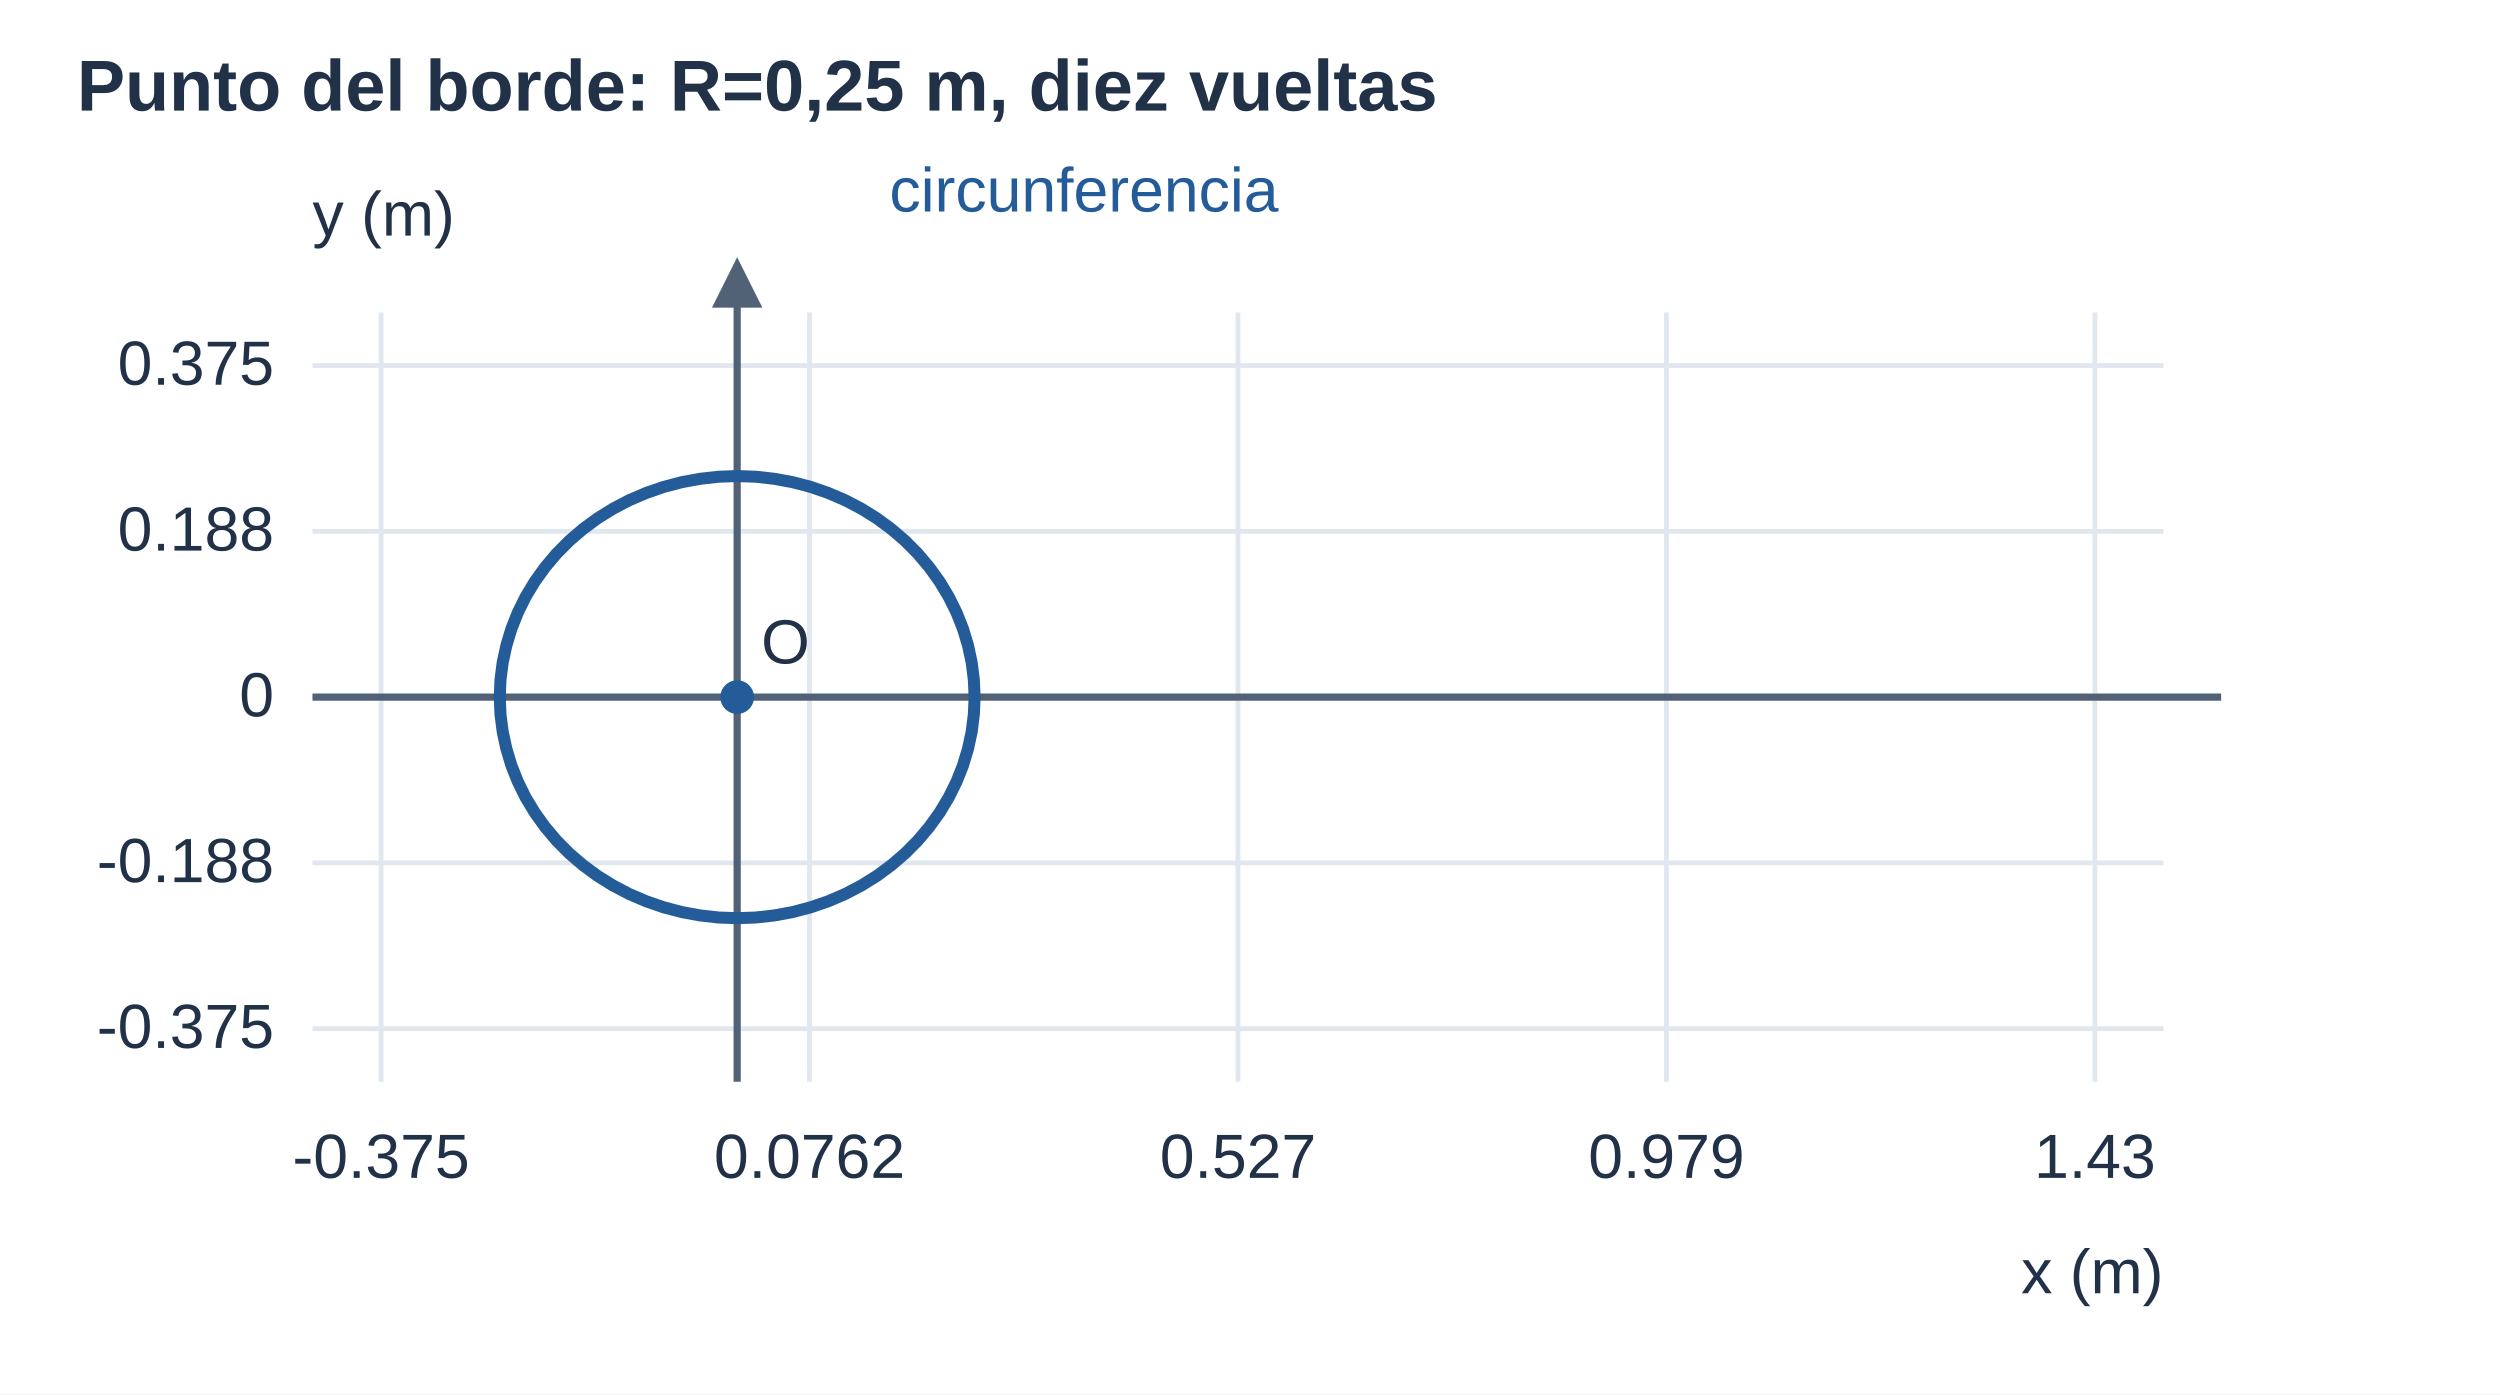
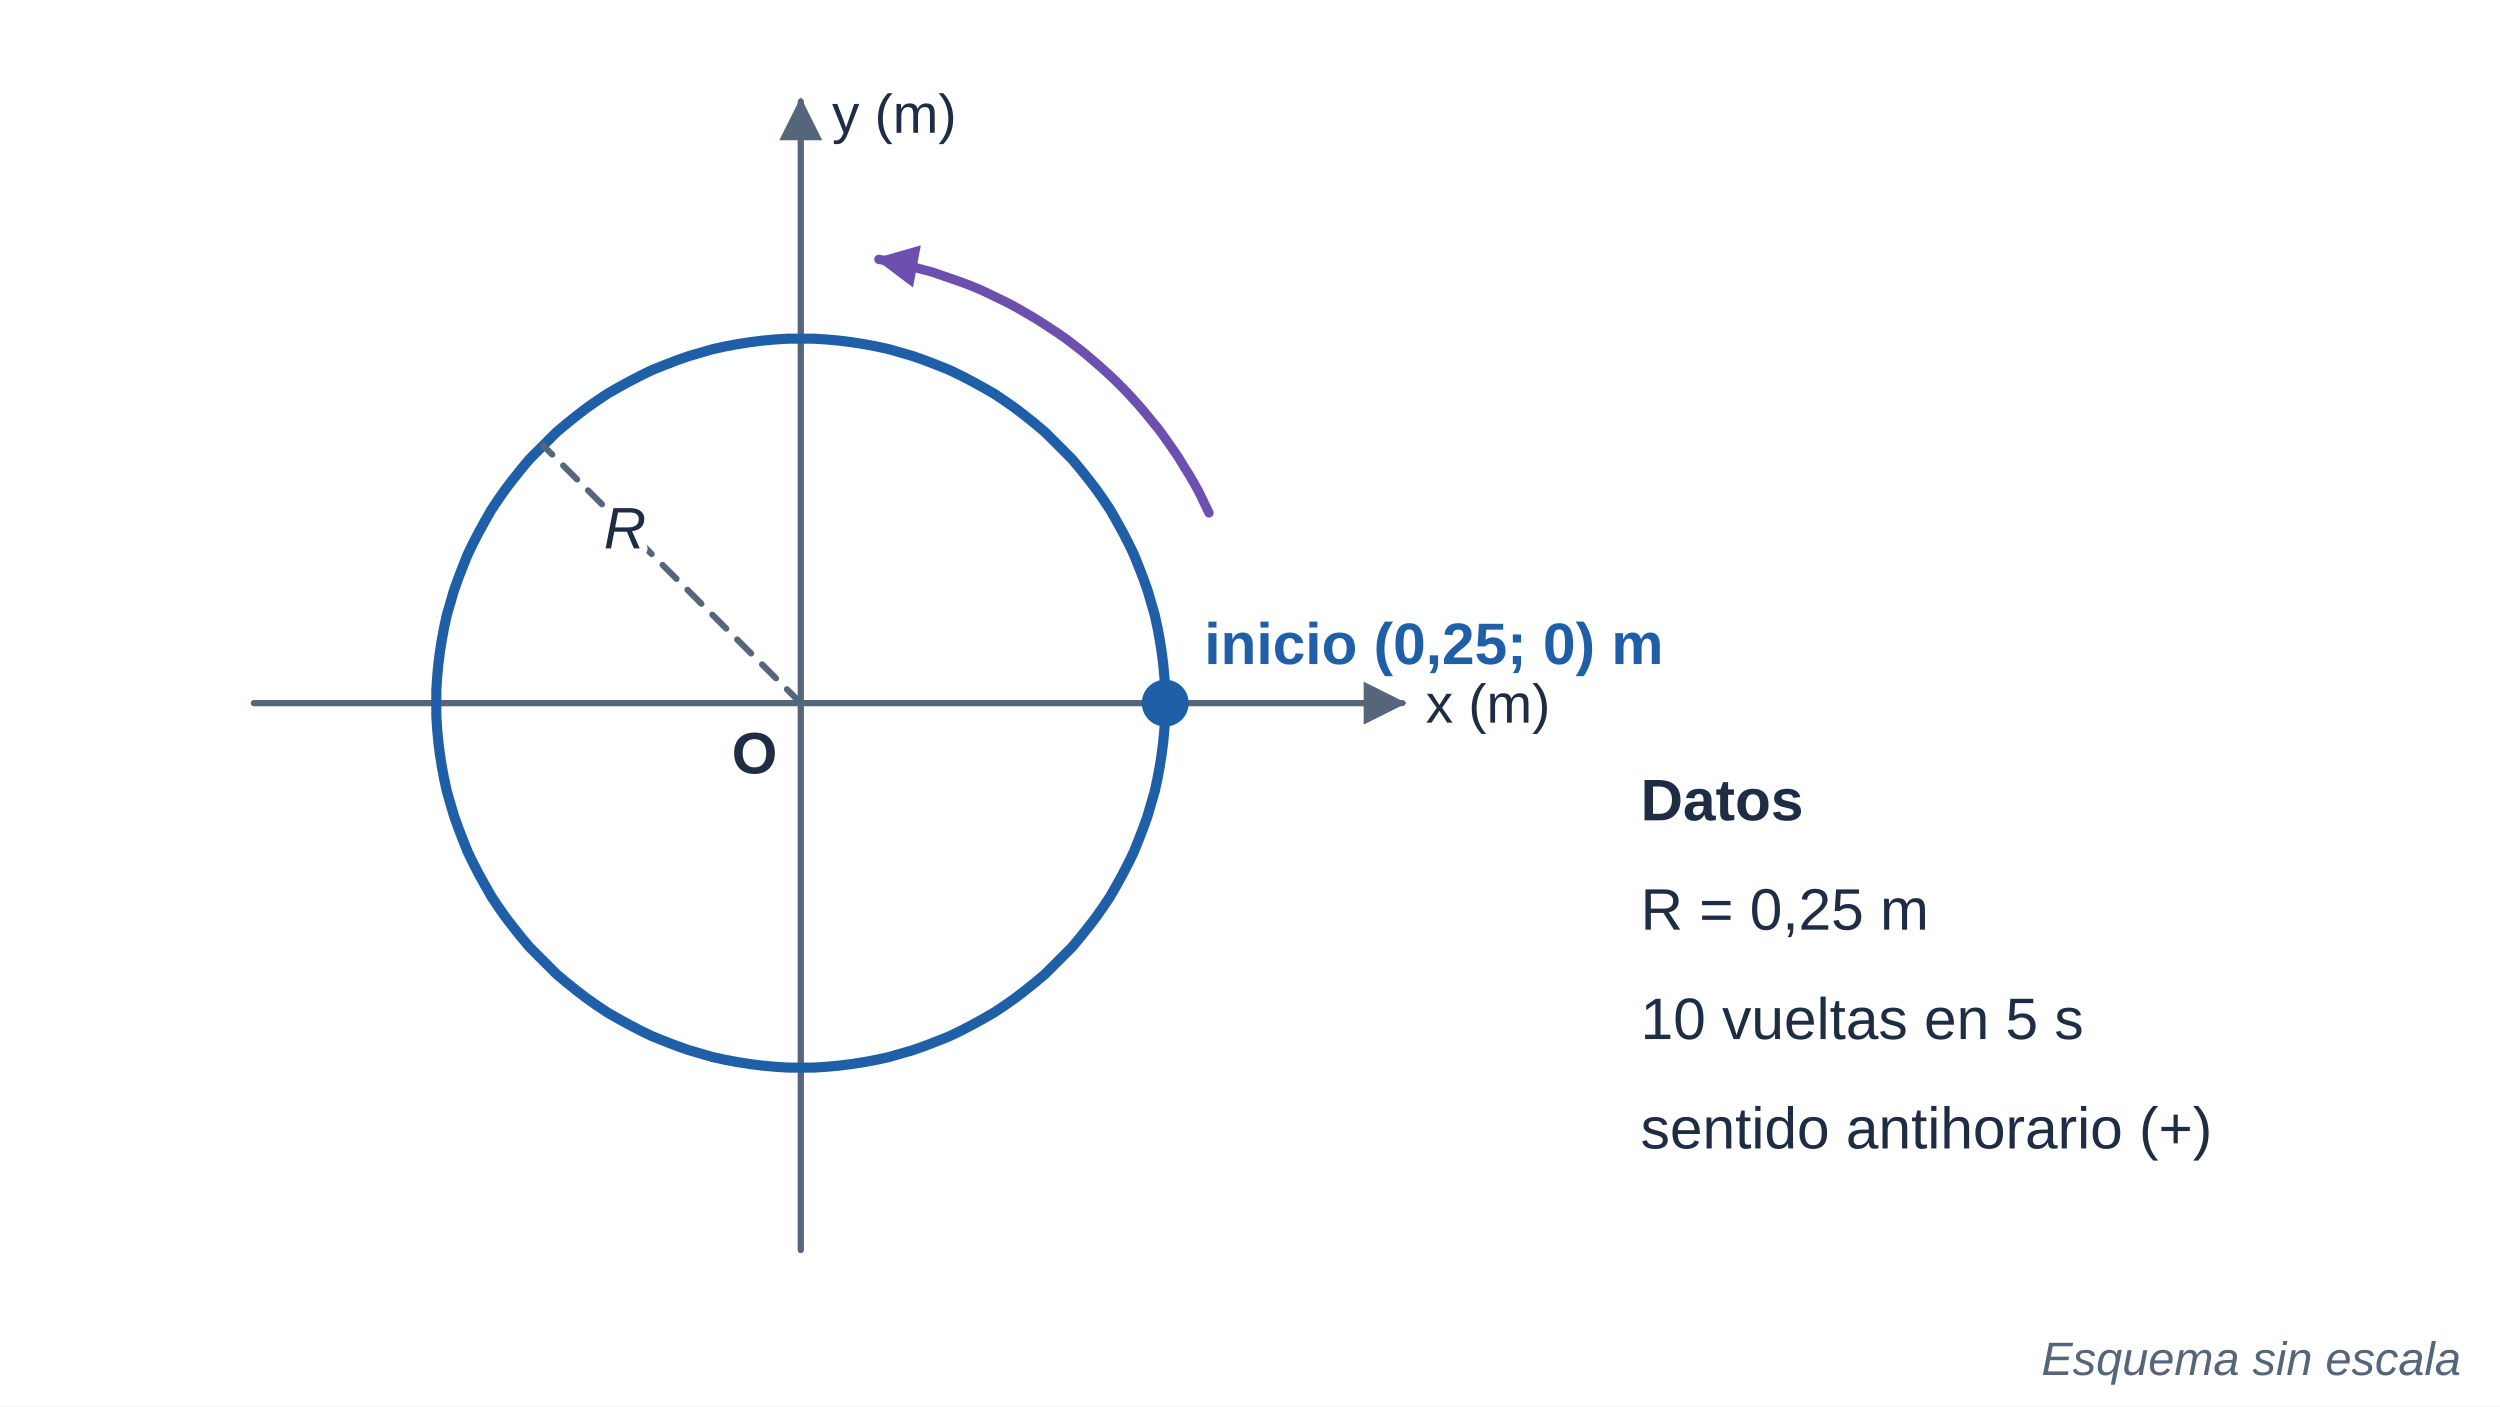
- <svg xmlns="http://www.w3.org/2000/svg" viewBox="0 0 520 290" role="img" aria-labelledby="title desc" style="max-width:100%;height:auto">
+ <svg xmlns="http://www.w3.org/2000/svg" viewBox="0 0 640 360" role="img" aria-labelledby="title desc" style="max-width:100%;height:auto">
  <defs>
-     <marker id="arrow" markerWidth="7" markerHeight="7" refX="6" refY="3.5" orient="auto-start-reverse">
-       <path d="M0 0 L7 3.5 L0 7Z" fill="context-stroke" />
+     <marker id="ah-blue" viewBox="0 0 10 10" refX="9" refY="5" markerWidth="11" markerHeight="11" markerUnits="userSpaceOnUse" orient="auto-start-reverse">
+       <path d="M0 0L10 5L0 10Z" fill="#1f5fa8" />
+     </marker>
+     <marker id="ah-red" viewBox="0 0 10 10" refX="9" refY="5" markerWidth="11" markerHeight="11" markerUnits="userSpaceOnUse" orient="auto-start-reverse">
+       <path d="M0 0L10 5L0 10Z" fill="#b8432f" />
+     </marker>
+     <marker id="ah-green" viewBox="0 0 10 10" refX="9" refY="5" markerWidth="11" markerHeight="11" markerUnits="userSpaceOnUse" orient="auto-start-reverse">
+       <path d="M0 0L10 5L0 10Z" fill="#16756a" />
+     </marker>
+     <marker id="ah-purple" viewBox="0 0 10 10" refX="9" refY="5" markerWidth="11" markerHeight="11" markerUnits="userSpaceOnUse" orient="auto-start-reverse">
+       <path d="M0 0L10 5L0 10Z" fill="#6d4fb0" />
+     </marker>
+     <marker id="ah-muted" viewBox="0 0 10 10" refX="9" refY="5" markerWidth="11" markerHeight="11" markerUnits="userSpaceOnUse" orient="auto-start-reverse">
+       <path d="M0 0L10 5L0 10Z" fill="#55657a" />
+     </marker>
+     <marker id="ah-ink" viewBox="0 0 10 10" refX="9" refY="5" markerWidth="11" markerHeight="11" markerUnits="userSpaceOnUse" orient="auto-start-reverse">
+       <path d="M0 0L10 5L0 10Z" fill="#1f2d44" />
    </marker>
  </defs>
-   <rect width="100%" height="100%" fill="white" />
-   <g font-family="Arial,sans-serif" font-size="13" fill="#203148">
-     <text x="16" y="23" font-size="15" font-weight="bold">Punto del borde: R=0,25 m, diez vueltas</text>
-     <path d="M79.26 65V225 M65 213.97H450" stroke="#e1e7ee" fill="none" />
-     <text x="79.26" y="245" text-anchor="middle">-0.375</text>
-     <text x="57" y="217.97" text-anchor="end">-0.375</text>
-     <path d="M168.38 65V225 M65 179.48H450" stroke="#e1e7ee" fill="none" />
-     <text x="168.38" y="245" text-anchor="middle">0.0762</text>
-     <text x="57" y="183.48" text-anchor="end">-0.188</text>
-     <path d="M257.50 65V225 M65 145.00H450" stroke="#e1e7ee" fill="none" />
-     <text x="257.50" y="245" text-anchor="middle">0.527</text>
-     <text x="57" y="149.00" text-anchor="end">0</text>
-     <path d="M346.62 65V225 M65 110.52H450" stroke="#e1e7ee" fill="none" />
-     <text x="346.62" y="245" text-anchor="middle">0.979</text>
-     <text x="57" y="114.52" text-anchor="end">0.188</text>
-     <path d="M435.74 65V225 M65 76.03H450" stroke="#e1e7ee" fill="none" />
-     <text x="435.74" y="245" text-anchor="middle">1.43</text>
-     <text x="57" y="80.03" text-anchor="end">0.375</text>
-     <path d="M65 145.00H462 M153.33 225V55" stroke="#516276" stroke-width="1.5" fill="none" marker-end="url(#arrow)" />
-     <text x="450" y="269" text-anchor="end">x (m)</text>
-     <text x="65" y="49">y (m)</text>
-     <polyline points="202.72,145.00 202.56,141.39 202.11,137.81 201.35,134.27 200.30,130.79 198.96,127.41 197.33,124.13 195.44,120.98 193.28,117.98 190.88,115.14 188.25,112.49 185.40,110.04 182.36,107.80 179.14,105.80 175.75,104.03 172.23,102.52 168.59,101.27 164.86,100.29 161.06,99.59 157.21,99.16 153.33,99.02 149.46,99.16 145.61,99.59 141.81,100.29 138.07,101.27 134.44,102.52 130.91,104.03 127.53,105.80 124.31,107.80 121.26,110.04 118.41,112.49 115.78,115.14 113.38,117.98 111.23,120.98 109.33,124.13 107.71,127.41 106.37,130.79 105.32,134.27 104.56,137.81 104.10,141.39 103.95,145.00 104.10,148.61 104.56,152.19 105.32,155.73 106.37,159.21 107.71,162.59 109.33,165.87 111.23,169.02 113.38,172.02 115.78,174.86 118.41,177.51 121.26,179.96 124.31,182.20 127.53,184.20 130.91,185.97 134.44,187.48 138.07,188.73 141.81,189.71 145.61,190.41 149.46,190.84 153.33,190.98 157.21,190.84 161.06,190.41 164.86,189.71 168.59,188.73 172.23,187.48 175.75,185.97 179.14,184.20 182.36,182.20 185.40,179.96 188.25,177.51 190.88,174.86 193.28,172.02 195.44,169.02 197.33,165.87 198.96,162.59 200.30,159.21 201.35,155.73 202.11,152.19 202.56,148.61 202.72,145.00" fill="none" stroke="#245b99" stroke-width="2.5" />
-     <text x="185" y="44" fill="#245b99">circunferencia</text>
-     <circle cx="153.33" cy="145.00" r="3.5" fill="#245b99" />
-     <text x="158.33" y="138.00">O</text>
+   <rect width="640" height="360" fill="#ffffff" />
+   <g font-family="Arial, Helvetica, sans-serif" font-size="15" fill="#1f2d44" stroke-linecap="round" stroke-linejoin="round">
+     <text x="199.0" y="198.0" text-anchor="end" font-weight="bold">O</text>
+     <path d="M65.0 180.0L359.0 180.0" fill="none" stroke="#55657a" stroke-width="1.6" marker-end="url(#ah-muted)" />
+     <path d="M205.0 320.0L205.0 26.0" fill="none" stroke="#55657a" stroke-width="1.6" marker-end="url(#ah-muted)" />
+     <text x="365.0" y="185.0" font-size="14">x (m)</text>
+     <text x="213.0" y="34.0" font-size="14">y (m)</text>
+     <polyline points="298.3,180.0 298.3,176.7 298.1,173.5 297.8,170.2 297.4,167.0 296.9,163.8 296.3,160.6 295.6,157.4 294.7,154.3 293.8,151.2 292.7,148.1 291.5,145.0 290.3,142.0 288.9,139.1 287.4,136.2 285.8,133.3 284.2,130.5 282.4,127.8 280.5,125.1 278.5,122.5 276.5,120.0 274.4,117.5 272.1,115.2 269.8,112.9 267.5,110.6 265.0,108.5 262.5,106.5 259.9,104.5 257.2,102.6 254.5,100.8 251.7,99.2 248.8,97.6 245.9,96.1 243.0,94.7 240.0,93.5 236.9,92.3 233.8,91.2 230.7,90.3 227.6,89.4 224.4,88.7 221.2,88.1 218.0,87.6 214.8,87.2 211.5,86.9 208.3,86.7 205.0,86.7 201.7,86.7 198.5,86.9 195.2,87.2 192.0,87.6 188.8,88.1 185.6,88.7 182.4,89.4 179.3,90.3 176.2,91.2 173.1,92.3 170.0,93.5 167.0,94.7 164.1,96.1 161.2,97.6 158.3,99.2 155.5,100.8 152.8,102.6 150.1,104.5 147.5,106.5 145.0,108.5 142.5,110.6 140.2,112.9 137.9,115.2 135.6,117.5 133.5,120.0 131.5,122.5 129.5,125.1 127.6,127.8 125.8,130.5 124.2,133.3 122.6,136.2 121.1,139.1 119.7,142.0 118.5,145.0 117.3,148.1 116.2,151.2 115.3,154.3 114.4,157.4 113.7,160.6 113.1,163.8 112.6,167.0 112.2,170.2 111.9,173.5 111.7,176.7 111.7,180.0 111.7,183.3 111.9,186.5 112.2,189.8 112.6,193.0 113.1,196.2 113.7,199.4 114.4,202.6 115.3,205.7 116.2,208.8 117.3,211.9 118.5,215.0 119.7,218.0 121.1,220.9 122.6,223.8 124.2,226.7 125.8,229.5 127.6,232.2 129.5,234.9 131.5,237.5 133.5,240.0 135.6,242.5 137.9,244.8 140.2,247.1 142.5,249.4 145.0,251.5 147.5,253.5 150.1,255.5 152.8,257.4 155.5,259.2 158.3,260.8 161.2,262.4 164.1,263.9 167.0,265.3 170.0,266.5 173.1,267.7 176.2,268.8 179.3,269.7 182.4,270.6 185.6,271.3 188.8,271.9 192.0,272.4 195.2,272.8 198.5,273.1 201.7,273.3 205.0,273.3 208.3,273.3 211.5,273.1 214.8,272.8 218.0,272.4 221.2,271.9 224.4,271.3 227.6,270.6 230.7,269.7 233.8,268.8 236.9,267.7 240.0,266.5 243.0,265.3 245.9,263.9 248.8,262.4 251.7,260.8 254.5,259.2 257.2,257.4 259.9,255.5 262.5,253.5 265.0,251.5 267.5,249.4 269.8,247.1 272.1,244.8 274.4,242.5 276.5,240.0 278.5,237.5 280.5,234.9 282.4,232.2 284.2,229.5 285.8,226.7 287.4,223.8 288.9,220.9 290.3,218.0 291.5,215.0 292.7,211.9 293.8,208.8 294.7,205.7 295.6,202.6 296.3,199.4 296.9,196.2 297.4,193.0 297.8,189.8 298.1,186.5 298.3,183.3 298.3,180.0" fill="none" stroke="#1f5fa8" stroke-width="2.6" />
+     <path d="M205.0 180.0L139.0 114.0" fill="none" stroke="#55657a" stroke-width="1.6" stroke-dasharray="5 4" />
+     <text x="165.4" y="140.4" text-anchor="end" font-style="italic" stroke="#ffffff" stroke-width="4" paint-order="stroke">R</text>
+     <circle cx="298.3" cy="180.0" r="6" fill="#1f5fa8" />
+     <text x="308.3" y="170.0" fill="#1f5fa8" font-weight="bold" stroke="#ffffff" stroke-width="4" paint-order="stroke">inicio (0,25; 0) m</text>
+     <polyline points="309.5,131.3 308.3,128.8 307.1,126.3 305.8,123.9 304.4,121.5 302.9,119.1 301.5,116.8 299.9,114.5 298.3,112.2 296.7,110.0 294.9,107.8 293.2,105.7 291.4,103.6 289.5,101.5 287.6,99.5 285.7,97.6 283.7,95.7 281.6,93.8 279.5,92.0 277.4,90.2 275.2,88.5 273.0,86.8 270.7,85.2 268.4,83.7 266.1,82.2 263.8,80.8 261.4,79.4 258.9,78.0 256.5,76.8 254.0,75.6 251.5,74.4 248.9,73.3 246.3,72.3 243.7,71.4 241.1,70.5 238.5,69.6 235.8,68.9 233.1,68.2 230.5,67.5 227.7,66.9 225.0,66.4" fill="none" stroke="#6d4fb0" stroke-width="2.4" marker-end="url(#ah-purple)" />
+     <text x="420.0" y="210.0" font-weight="bold">Datos</text>
+     <text x="420.0" y="238.0">R = 0,25 m</text>
+     <text x="420.0" y="266.0">10 vueltas en 5 s</text>
+     <text x="420.0" y="294.0">sentido antihorario (+)</text>
+     <text x="630.0" y="352.0" text-anchor="end" fill="#55657a" font-size="12" font-style="italic">Esquema sin escala</text>
  </g>
</svg>
